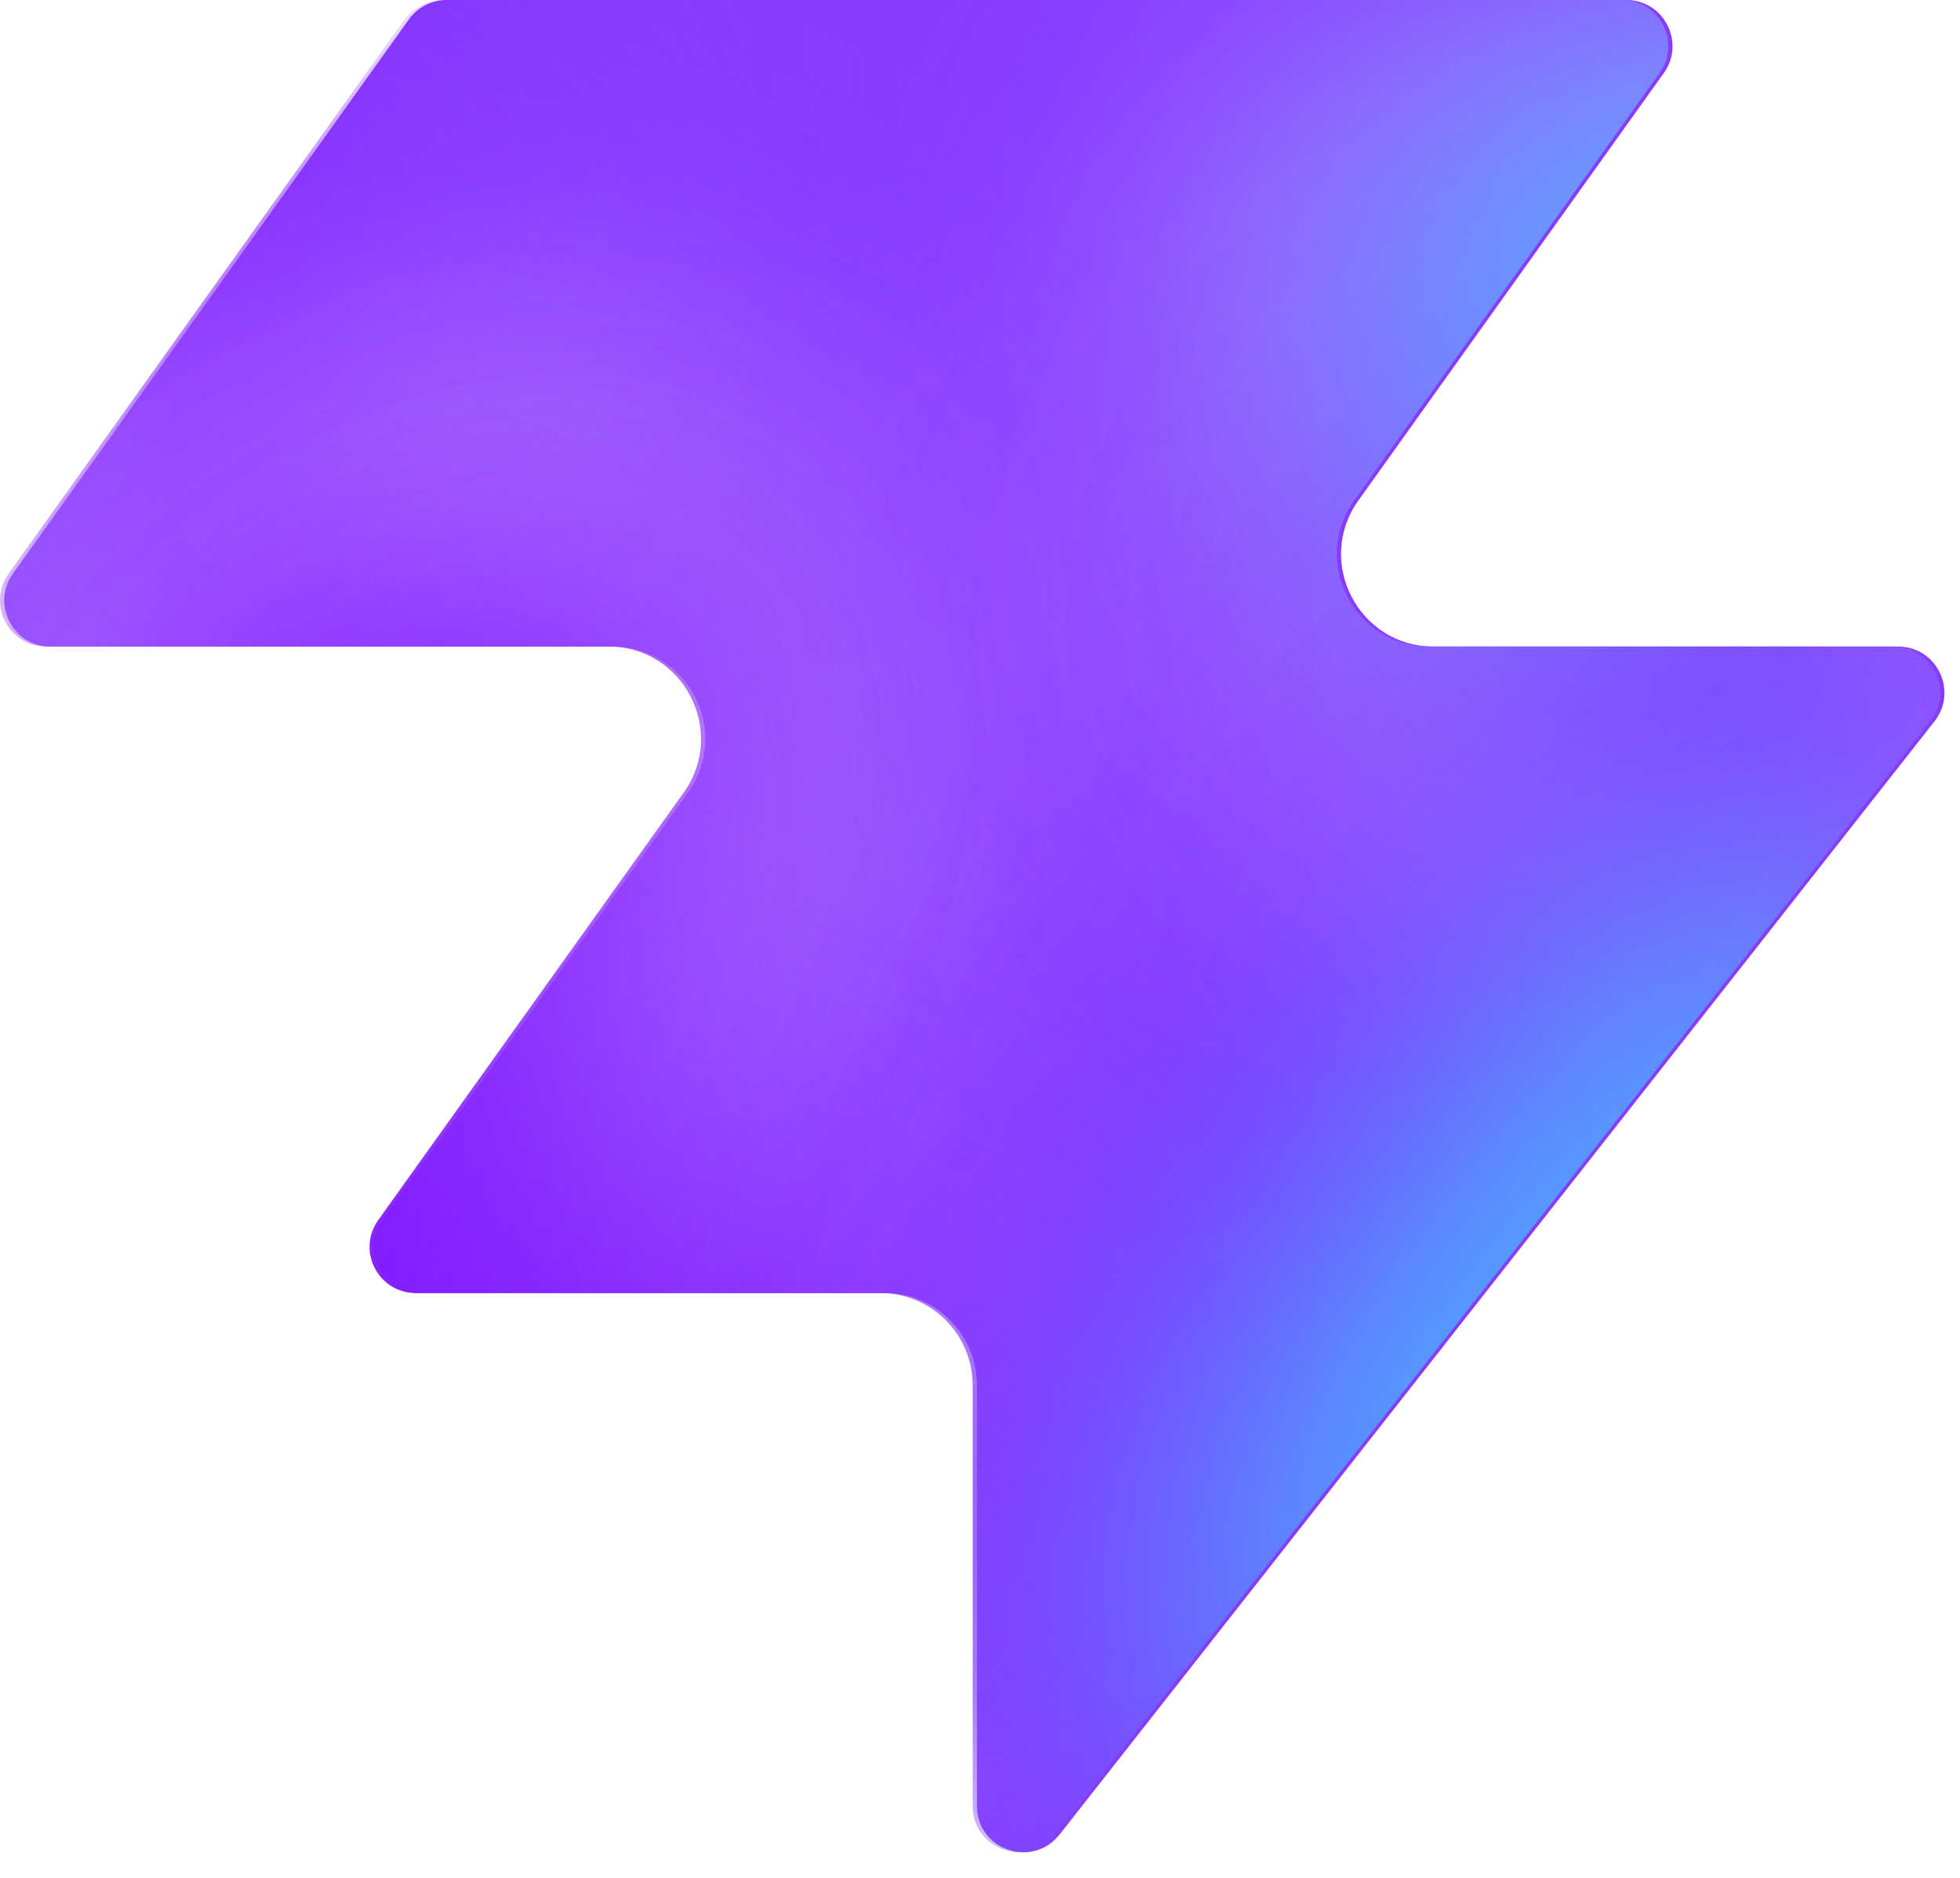
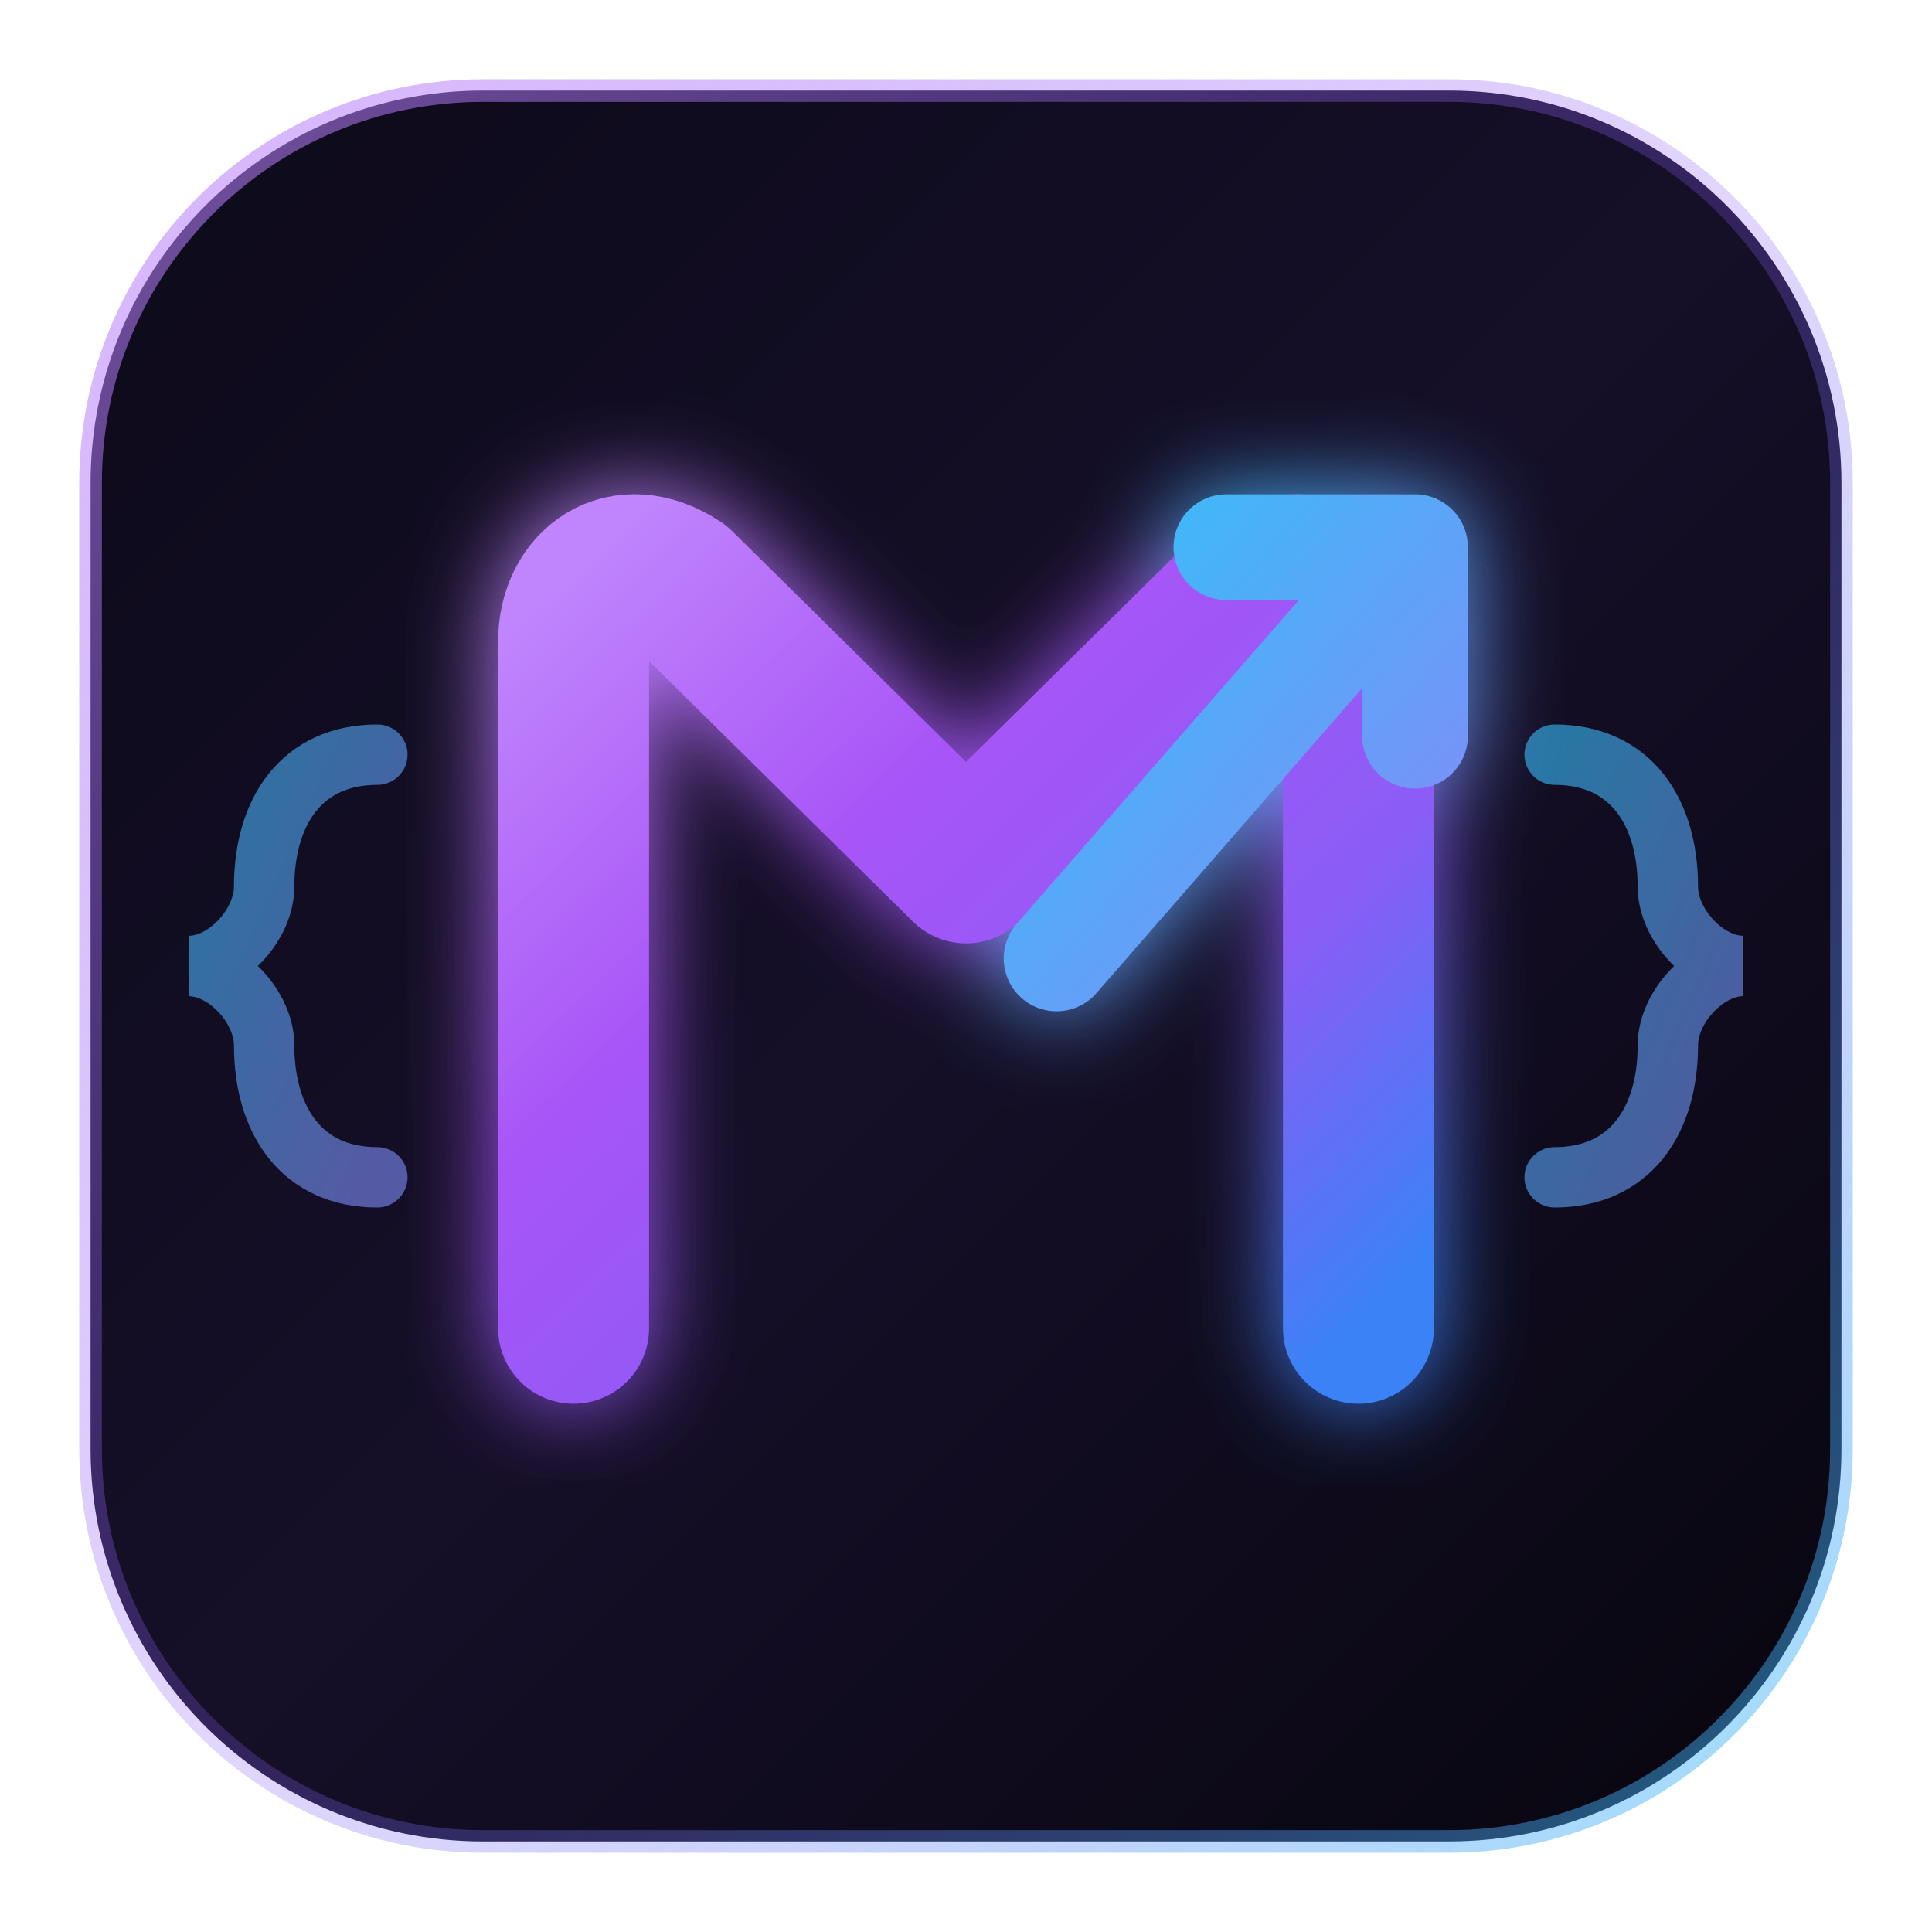
- <svg xmlns="http://www.w3.org/2000/svg" width="48" height="46" fill="none" viewBox="0 0 48 46">
-   <path fill="#863bff" d="M25.946 44.938c-.664.845-2.021.375-2.021-.698V33.937a2.26 2.26 0 0 0-2.262-2.262H10.287c-.92 0-1.456-1.04-.92-1.788l7.48-10.471c1.07-1.497 0-3.578-1.842-3.578H1.237c-.92 0-1.456-1.04-.92-1.788L10.013.474c.214-.297.556-.474.92-.474h28.894c.92 0 1.456 1.04.92 1.788l-7.48 10.471c-1.07 1.498 0 3.579 1.842 3.579h11.377c.943 0 1.473 1.088.89 1.83L25.947 44.94z" style="fill:#863bff;fill:color(display-p3 .525 .23 1);fill-opacity:1" />
-   <mask id="a" width="48" height="46" x="0" y="0" maskUnits="userSpaceOnUse" style="mask-type:alpha">
-     <path fill="#000" d="M25.842 44.938c-.664.844-2.021.375-2.021-.698V33.937a2.26 2.26 0 0 0-2.262-2.262H10.183c-.92 0-1.456-1.04-.92-1.788l7.48-10.471c1.07-1.498 0-3.579-1.842-3.579H1.133c-.92 0-1.456-1.04-.92-1.787L9.91.473c.214-.297.556-.474.92-.474h28.894c.92 0 1.456 1.04.92 1.788l-7.48 10.471c-1.07 1.498 0 3.578 1.842 3.578h11.377c.943 0 1.473 1.088.89 1.832L25.843 44.94z" style="fill:#000;fill-opacity:1" />
-   </mask>
-   <g mask="url(#a)">
-     <g filter="url(#b)">
-       <ellipse cx="5.508" cy="14.704" fill="#ede6ff" rx="5.508" ry="14.704" style="fill:#ede6ff;fill:color(display-p3 .927 .903 1);fill-opacity:1" transform="matrix(.00324 1 1 -.00324 -4.47 31.516)" />
-     </g>
-     <g filter="url(#c)">
-       <ellipse cx="10.399" cy="29.851" fill="#ede6ff" rx="10.399" ry="29.851" style="fill:#ede6ff;fill:color(display-p3 .927 .903 1);fill-opacity:1" transform="matrix(.00324 1 1 -.00324 -39.328 7.883)" />
-     </g>
-     <g filter="url(#d)">
-       <ellipse cx="5.508" cy="30.487" fill="#7e14ff" rx="5.508" ry="30.487" style="fill:#7e14ff;fill:color(display-p3 .492 .077 1);fill-opacity:1" transform="rotate(89.814 -25.913 -14.639)scale(1 -1)" />
-     </g>
-     <g filter="url(#e)">
-       <ellipse cx="5.508" cy="30.599" fill="#7e14ff" rx="5.508" ry="30.599" style="fill:#7e14ff;fill:color(display-p3 .492 .077 1);fill-opacity:1" transform="rotate(89.814 -32.644 -3.334)scale(1 -1)" />
-     </g>
-     <g filter="url(#f)">
-       <ellipse cx="5.508" cy="30.599" fill="#7e14ff" rx="5.508" ry="30.599" style="fill:#7e14ff;fill:color(display-p3 .492 .077 1);fill-opacity:1" transform="matrix(.00324 1 1 -.00324 -34.34 30.47)" />
-     </g>
-     <g filter="url(#g)">
-       <ellipse cx="14.072" cy="22.078" fill="#ede6ff" rx="14.072" ry="22.078" style="fill:#ede6ff;fill:color(display-p3 .927 .903 1);fill-opacity:1" transform="rotate(93.35 24.506 48.493)scale(-1 1)" />
-     </g>
-     <g filter="url(#h)">
-       <ellipse cx="3.47" cy="21.501" fill="#7e14ff" rx="3.47" ry="21.501" style="fill:#7e14ff;fill:color(display-p3 .492 .077 1);fill-opacity:1" transform="rotate(89.009 28.708 47.59)scale(-1 1)" />
-     </g>
-     <g filter="url(#i)">
-       <ellipse cx="3.47" cy="21.501" fill="#7e14ff" rx="3.47" ry="21.501" style="fill:#7e14ff;fill:color(display-p3 .492 .077 1);fill-opacity:1" transform="rotate(89.009 28.708 47.59)scale(-1 1)" />
-     </g>
-     <g filter="url(#j)">
-       <ellipse cx=".387" cy="8.972" fill="#7e14ff" rx="4.407" ry="29.108" style="fill:#7e14ff;fill:color(display-p3 .492 .077 1);fill-opacity:1" transform="rotate(39.51 .387 8.972)" />
-     </g>
-     <g filter="url(#k)">
-       <ellipse cx="47.523" cy="-6.092" fill="#7e14ff" rx="4.407" ry="29.108" style="fill:#7e14ff;fill:color(display-p3 .492 .077 1);fill-opacity:1" transform="rotate(37.892 47.523 -6.092)" />
-     </g>
-     <g filter="url(#l)">
-       <ellipse cx="41.412" cy="6.333" fill="#47bfff" rx="5.971" ry="9.665" style="fill:#47bfff;fill:color(display-p3 .28 .748 1);fill-opacity:1" transform="rotate(37.892 41.412 6.333)" />
-     </g>
-     <g filter="url(#m)">
-       <ellipse cx="-1.879" cy="38.332" fill="#7e14ff" rx="4.407" ry="29.108" style="fill:#7e14ff;fill:color(display-p3 .492 .077 1);fill-opacity:1" transform="rotate(37.892 -1.88 38.332)" />
-     </g>
-     <g filter="url(#n)">
-       <ellipse cx="-1.879" cy="38.332" fill="#7e14ff" rx="4.407" ry="29.108" style="fill:#7e14ff;fill:color(display-p3 .492 .077 1);fill-opacity:1" transform="rotate(37.892 -1.88 38.332)" />
-     </g>
-     <g filter="url(#o)">
-       <ellipse cx="35.651" cy="29.907" fill="#7e14ff" rx="4.407" ry="29.108" style="fill:#7e14ff;fill:color(display-p3 .492 .077 1);fill-opacity:1" transform="rotate(37.892 35.651 29.907)" />
-     </g>
-     <g filter="url(#p)">
-       <ellipse cx="38.418" cy="32.4" fill="#47bfff" rx="5.971" ry="15.297" style="fill:#47bfff;fill:color(display-p3 .28 .748 1);fill-opacity:1" transform="rotate(37.892 38.418 32.4)" />
-     </g>
-   </g>
+ <svg xmlns="http://www.w3.org/2000/svg" viewBox="0 0 512 512" width="100%" height="100%">
  <defs>
-     <filter id="b" width="60.045" height="41.654" x="-19.77" y="16.149" color-interpolation-filters="sRGB" filterUnits="userSpaceOnUse">
-       <feFlood flood-opacity="0" result="BackgroundImageFix" />
-       <feBlend in="SourceGraphic" in2="BackgroundImageFix" result="shape" />
-       <feGaussianBlur result="effect1_foregroundBlur_2002_17158" stdDeviation="7.659" />
-     </filter>
-     <filter id="c" width="90.34" height="51.437" x="-54.613" y="-7.533" color-interpolation-filters="sRGB" filterUnits="userSpaceOnUse">
-       <feFlood flood-opacity="0" result="BackgroundImageFix" />
-       <feBlend in="SourceGraphic" in2="BackgroundImageFix" result="shape" />
-       <feGaussianBlur result="effect1_foregroundBlur_2002_17158" stdDeviation="7.659" />
-     </filter>
-     <filter id="d" width="79.355" height="29.4" x="-49.64" y="2.03" color-interpolation-filters="sRGB" filterUnits="userSpaceOnUse">
-       <feFlood flood-opacity="0" result="BackgroundImageFix" />
-       <feBlend in="SourceGraphic" in2="BackgroundImageFix" result="shape" />
-       <feGaussianBlur result="effect1_foregroundBlur_2002_17158" stdDeviation="4.596" />
-     </filter>
-     <filter id="e" width="79.579" height="29.4" x="-45.045" y="20.029" color-interpolation-filters="sRGB" filterUnits="userSpaceOnUse">
-       <feFlood flood-opacity="0" result="BackgroundImageFix" />
-       <feBlend in="SourceGraphic" in2="BackgroundImageFix" result="shape" />
-       <feGaussianBlur result="effect1_foregroundBlur_2002_17158" stdDeviation="4.596" />
-     </filter>
-     <filter id="f" width="79.579" height="29.4" x="-43.513" y="21.178" color-interpolation-filters="sRGB" filterUnits="userSpaceOnUse">
-       <feFlood flood-opacity="0" result="BackgroundImageFix" />
-       <feBlend in="SourceGraphic" in2="BackgroundImageFix" result="shape" />
-       <feGaussianBlur result="effect1_foregroundBlur_2002_17158" stdDeviation="4.596" />
-     </filter>
-     <filter id="g" width="74.749" height="58.852" x="15.756" y="-17.901" color-interpolation-filters="sRGB" filterUnits="userSpaceOnUse">
-       <feFlood flood-opacity="0" result="BackgroundImageFix" />
-       <feBlend in="SourceGraphic" in2="BackgroundImageFix" result="shape" />
-       <feGaussianBlur result="effect1_foregroundBlur_2002_17158" stdDeviation="7.659" />
-     </filter>
-     <filter id="h" width="61.377" height="25.362" x="23.548" y="2.284" color-interpolation-filters="sRGB" filterUnits="userSpaceOnUse">
-       <feFlood flood-opacity="0" result="BackgroundImageFix" />
-       <feBlend in="SourceGraphic" in2="BackgroundImageFix" result="shape" />
-       <feGaussianBlur result="effect1_foregroundBlur_2002_17158" stdDeviation="4.596" />
-     </filter>
-     <filter id="i" width="61.377" height="25.362" x="23.548" y="2.284" color-interpolation-filters="sRGB" filterUnits="userSpaceOnUse">
-       <feFlood flood-opacity="0" result="BackgroundImageFix" />
-       <feBlend in="SourceGraphic" in2="BackgroundImageFix" result="shape" />
-       <feGaussianBlur result="effect1_foregroundBlur_2002_17158" stdDeviation="4.596" />
-     </filter>
-     <filter id="j" width="56.045" height="63.649" x="-27.636" y="-22.853" color-interpolation-filters="sRGB" filterUnits="userSpaceOnUse">
-       <feFlood flood-opacity="0" result="BackgroundImageFix" />
-       <feBlend in="SourceGraphic" in2="BackgroundImageFix" result="shape" />
-       <feGaussianBlur result="effect1_foregroundBlur_2002_17158" stdDeviation="4.596" />
-     </filter>
-     <filter id="k" width="54.814" height="64.646" x="20.116" y="-38.415" color-interpolation-filters="sRGB" filterUnits="userSpaceOnUse">
-       <feFlood flood-opacity="0" result="BackgroundImageFix" />
-       <feBlend in="SourceGraphic" in2="BackgroundImageFix" result="shape" />
-       <feGaussianBlur result="effect1_foregroundBlur_2002_17158" stdDeviation="4.596" />
-     </filter>
-     <filter id="l" width="33.541" height="35.313" x="24.641" y="-11.323" color-interpolation-filters="sRGB" filterUnits="userSpaceOnUse">
-       <feFlood flood-opacity="0" result="BackgroundImageFix" />
-       <feBlend in="SourceGraphic" in2="BackgroundImageFix" result="shape" />
-       <feGaussianBlur result="effect1_foregroundBlur_2002_17158" stdDeviation="4.596" />
-     </filter>
-     <filter id="m" width="54.814" height="64.646" x="-29.286" y="6.009" color-interpolation-filters="sRGB" filterUnits="userSpaceOnUse">
-       <feFlood flood-opacity="0" result="BackgroundImageFix" />
-       <feBlend in="SourceGraphic" in2="BackgroundImageFix" result="shape" />
-       <feGaussianBlur result="effect1_foregroundBlur_2002_17158" stdDeviation="4.596" />
-     </filter>
-     <filter id="n" width="54.814" height="64.646" x="-29.286" y="6.009" color-interpolation-filters="sRGB" filterUnits="userSpaceOnUse">
-       <feFlood flood-opacity="0" result="BackgroundImageFix" />
-       <feBlend in="SourceGraphic" in2="BackgroundImageFix" result="shape" />
-       <feGaussianBlur result="effect1_foregroundBlur_2002_17158" stdDeviation="4.596" />
-     </filter>
-     <filter id="o" width="54.814" height="64.646" x="8.244" y="-2.416" color-interpolation-filters="sRGB" filterUnits="userSpaceOnUse">
-       <feFlood flood-opacity="0" result="BackgroundImageFix" />
-       <feBlend in="SourceGraphic" in2="BackgroundImageFix" result="shape" />
-       <feGaussianBlur result="effect1_foregroundBlur_2002_17158" stdDeviation="4.596" />
-     </filter>
-     <filter id="p" width="39.409" height="43.623" x="18.713" y="10.588" color-interpolation-filters="sRGB" filterUnits="userSpaceOnUse">
-       <feFlood flood-opacity="0" result="BackgroundImageFix" />
-       <feBlend in="SourceGraphic" in2="BackgroundImageFix" result="shape" />
-       <feGaussianBlur result="effect1_foregroundBlur_2002_17158" stdDeviation="4.596" />
+     <linearGradient id="bg-grad" x1="0%" y1="0%" x2="100%" y2="100%">
+       <stop offset="0%" stop-color="#0d0a1a" />
+       <stop offset="50%" stop-color="#150f28" />
+       <stop offset="100%" stop-color="#08060f" />
+     </linearGradient>
+     <linearGradient id="m-grad" x1="0%" y1="0%" x2="100%" y2="100%">
+       <stop offset="0%" stop-color="#c084fc" />
+       <stop offset="35%" stop-color="#a855f7" />
+       <stop offset="70%" stop-color="#8b5cf6" />
+       <stop offset="100%" stop-color="#3b82f6" />
+     </linearGradient>
+     <linearGradient id="cyan-grad" x1="0%" y1="0%" x2="100%" y2="100%">
+       <stop offset="0%" stop-color="#38bdf8" />
+       <stop offset="100%" stop-color="#818cf8" />
+     </linearGradient>
+     <linearGradient id="border-grad" x1="0%" y1="0%" x2="100%" y2="100%">
+       <stop offset="0%" stop-color="rgba(192, 132, 252, 0.6)" />
+       <stop offset="50%" stop-color="rgba(139, 92, 246, 0.25)" />
+       <stop offset="100%" stop-color="rgba(56, 189, 248, 0.5)" />
+     </linearGradient>
+     <filter id="neon-glow" x="-20%" y="-20%" width="140%" height="140%">
+       <feGaussianBlur stdDeviation="12" result="blur" />
+       <feMerge>
+         <feMergeNode in="blur" />
+         <feMergeNode in="SourceGraphic" />
+       </feMerge>
    </filter>
  </defs>
+   <rect x="24" y="24" width="464" height="464" rx="104" fill="url(#bg-grad)" />
+   <rect x="24" y="24" width="464" height="464" rx="104" fill="none" stroke="url(#border-grad)" stroke-width="6" />
+   <path d="M 100 200 C 80 200 70 215 70 235 C 70 245 60 256 50 256 C 60 256 70 267 70 277 C 70 297 80 312 100 312" fill="none" stroke="url(#cyan-grad)" stroke-width="16" stroke-linecap="round" opacity="0.6" />
+   <path d="M 412 200 C 432 200 442 215 442 235 C 442 245 452 256 462 256 C 452 256 442 267 442 277 C 442 297 432 312 412 312" fill="none" stroke="url(#cyan-grad)" stroke-width="16" stroke-linecap="round" opacity="0.6" />
+   <g filter="url(#neon-glow)">
+     <path d="M 152 352 V 170 C 152 155 165 145 180 155 L 256 230 L 332 155 C 347 145 360 155 360 170 V 352" fill="none" stroke="url(#m-grad)" stroke-width="40" stroke-linecap="round" stroke-linejoin="round" />
+     <path d="M 280 254 L 375 145 M 375 145 H 325 M 375 145 V 195" fill="none" stroke="url(#cyan-grad)" stroke-width="28" stroke-linecap="round" stroke-linejoin="round" />
+   </g>
</svg>
